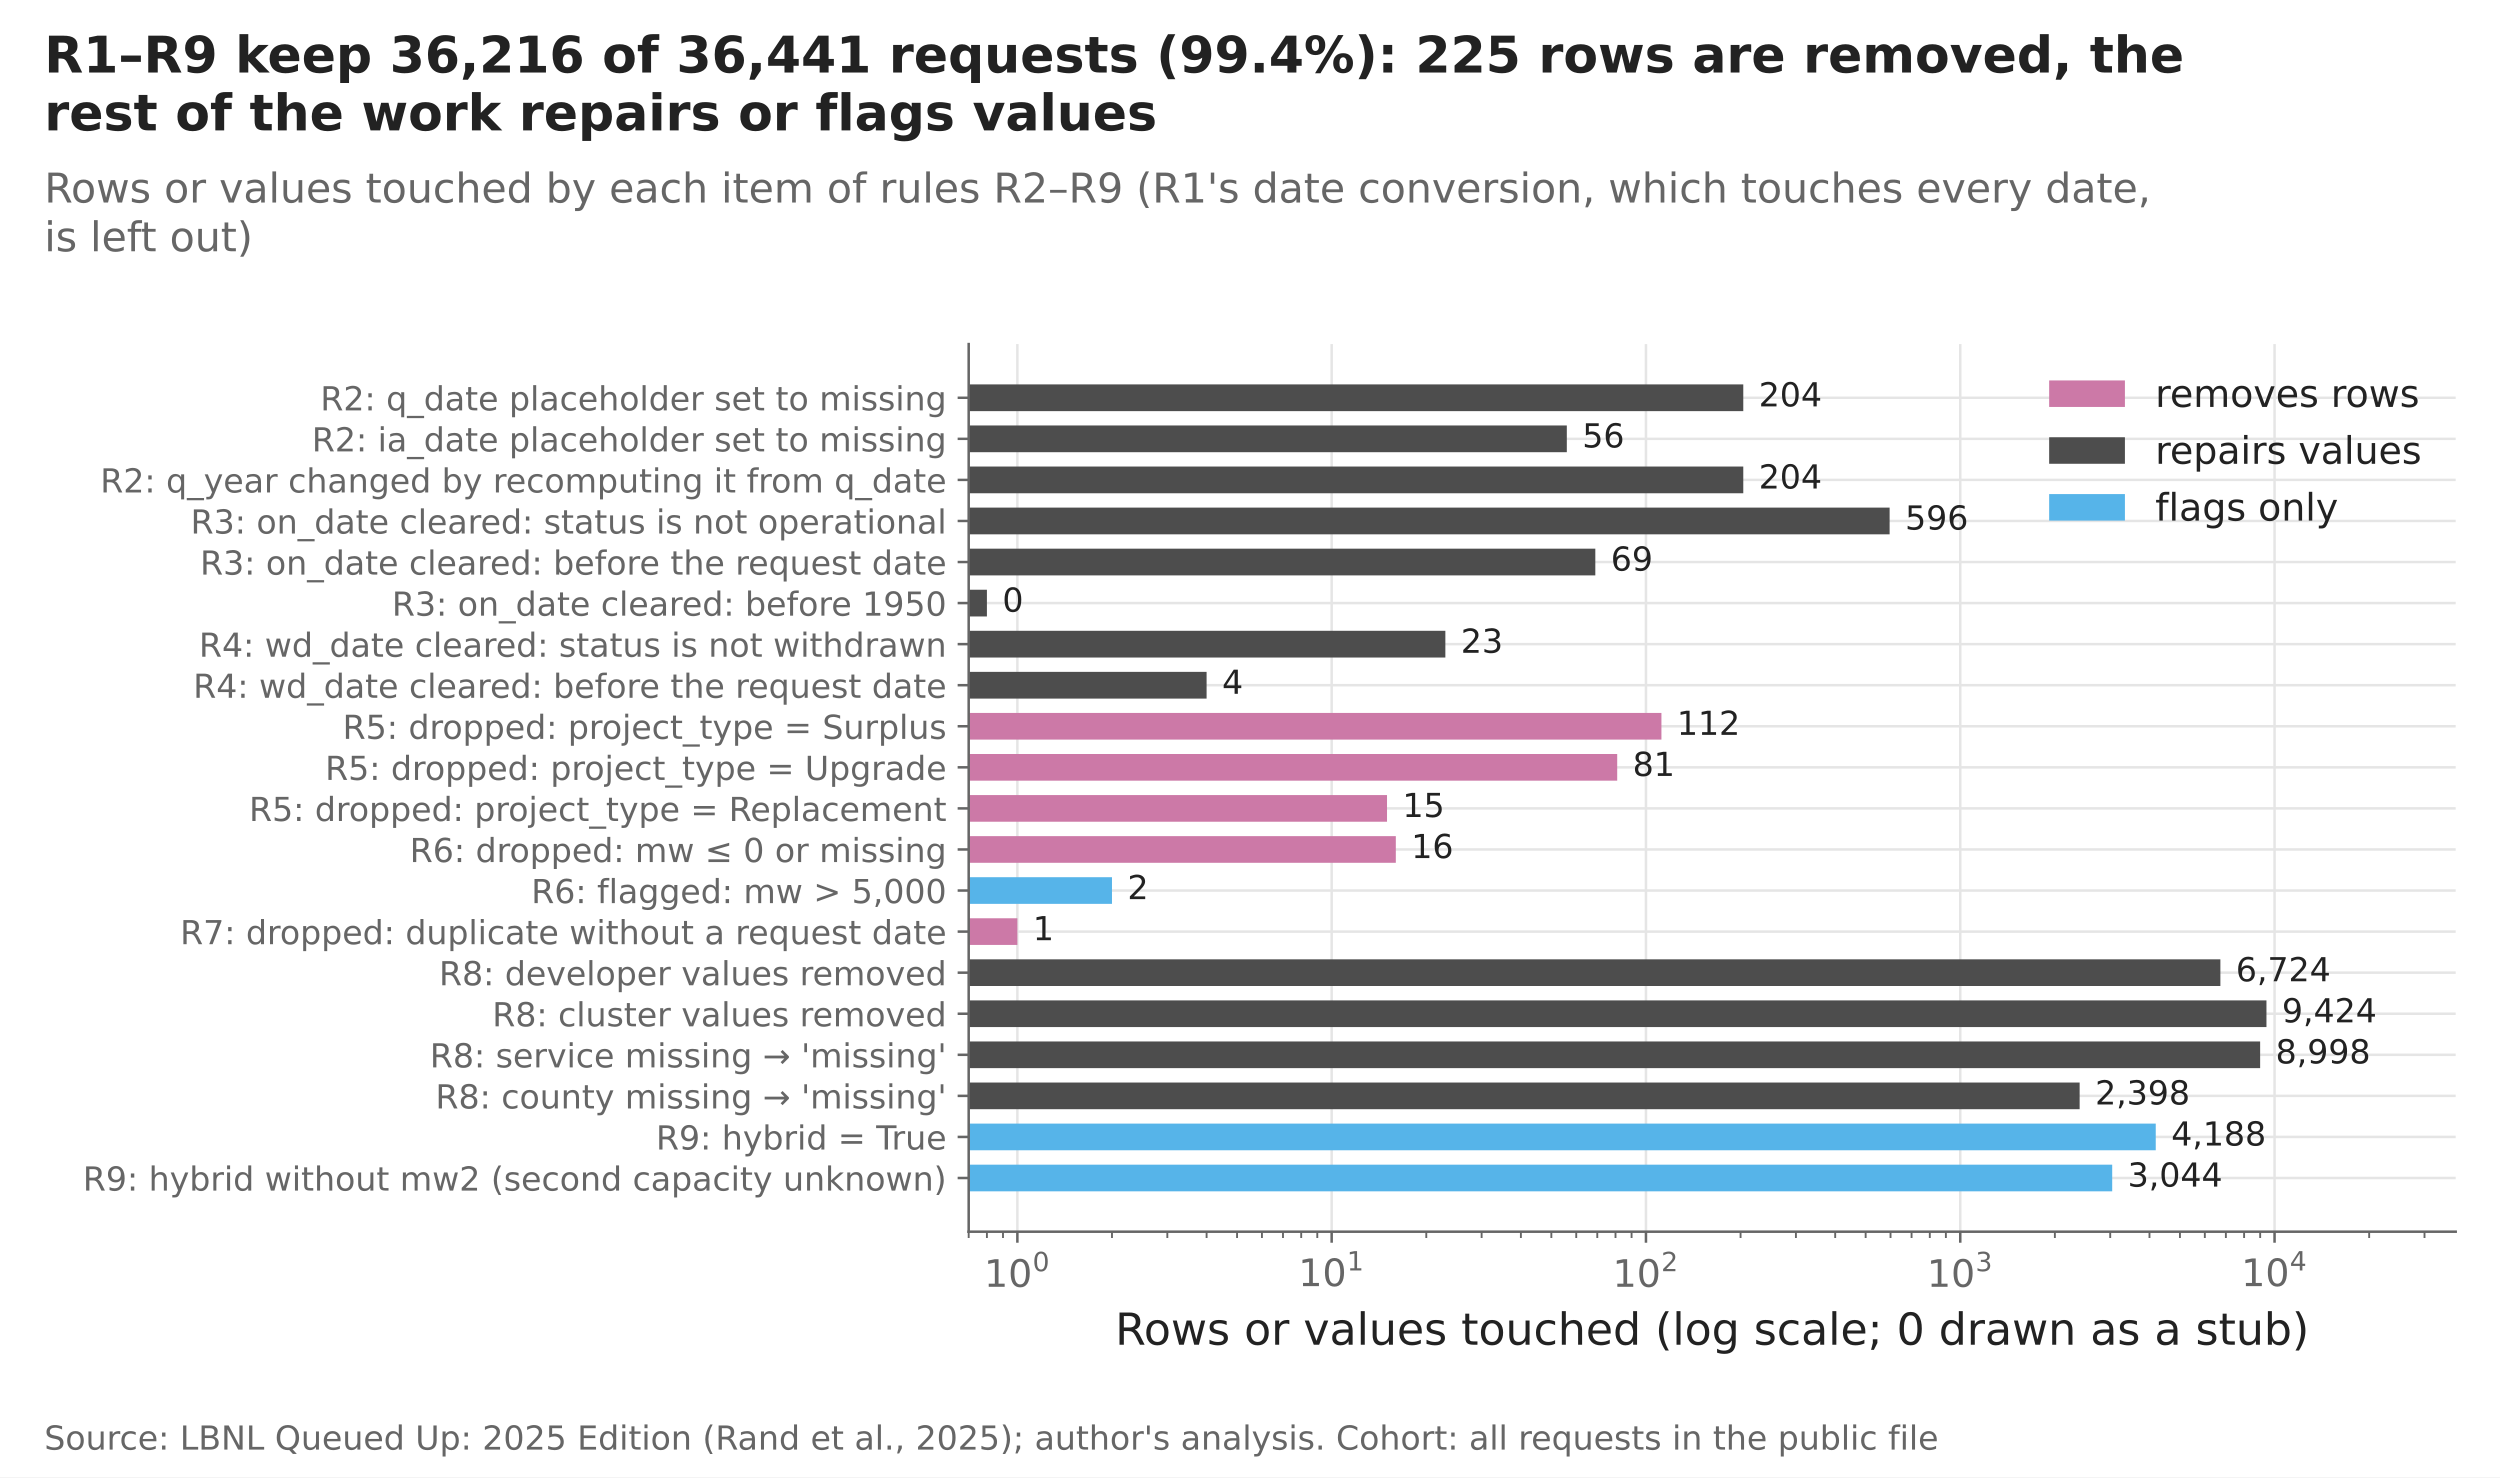
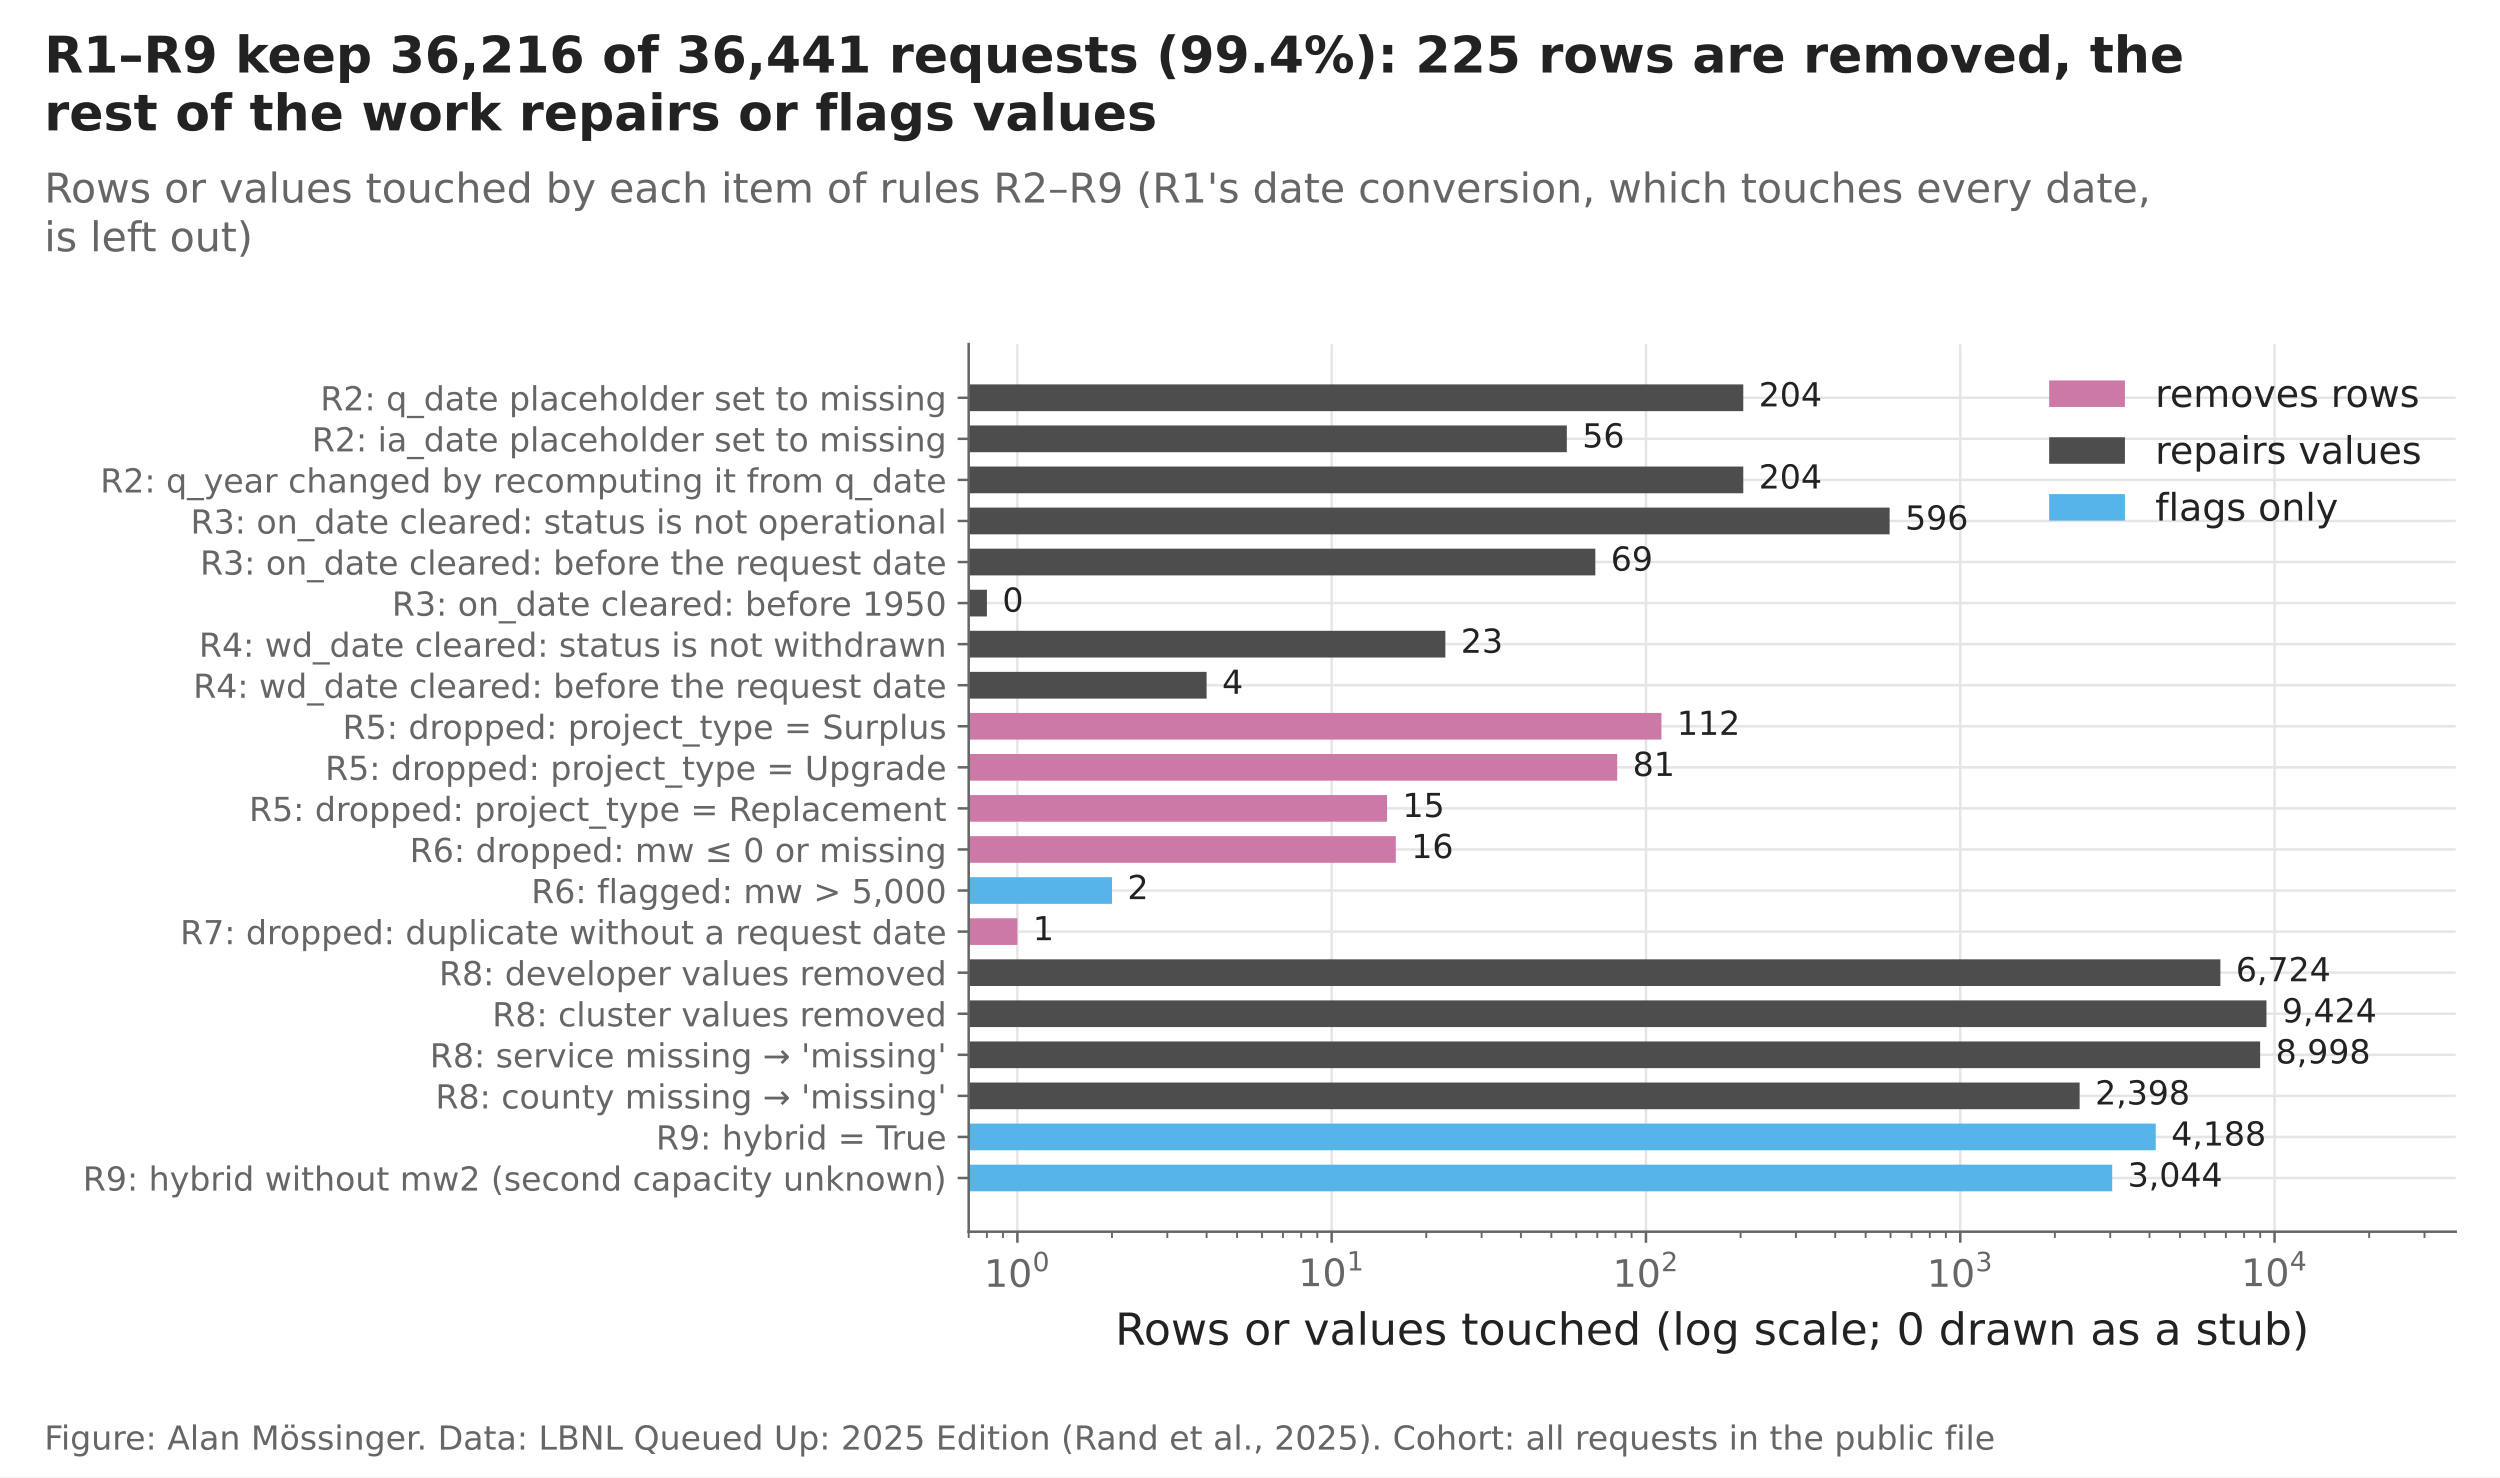
<svg xmlns="http://www.w3.org/2000/svg" xmlns:xlink="http://www.w3.org/1999/xlink" width="792pt" height="468pt" viewBox="0 0 792 468" version="1.1">
  <defs>
    <style type="text/css">*{stroke-linejoin: round; stroke-linecap: butt}</style>
  </defs>
  <g id="figure_1">
    <g id="patch_1">
      <path d="M 0 468  L 792 468  L 792 0  L 0 0  z " style="fill: #ffffff" />
    </g>
    <g id="axes_1">
      <g id="patch_2">
        <path d="M 306.88 390.2  L 777.96 390.2  L 777.96 109.004  L 306.88 109.004  z " style="fill: #ffffff" />
      </g>
      <g id="matplotlib.axis_1">
        <g id="xtick_1">
          <g id="line2d_1">
            <path d="M 322.303 390.2  L 322.303 109.004  " clip-path="url(#p2a236a9c99)" style="fill: none; stroke: #e5e5e5; stroke-width: 0.8; stroke-linecap: square" />
          </g>
          <g id="line2d_2">
            <defs>
              <path id="me00eba5936" d="M 0 0  L 0 3.5  " style="stroke: #666666; stroke-width: 0.8" />
            </defs>
            <g>
              <use xlink:href="#me00eba5936" x="322.303" y="390.2" style="fill: #666666; stroke: #666666; stroke-width: 0.8" />
            </g>
          </g>
          <g id="text_1">
            <g style="fill: #666666" transform="translate(311.7434 408.4802)">
              <text>
                <tspan x="0" y="-0.81" style="font-size: 12px; font-family: 'DejaVu Sans'; fill: #666666">1</tspan>
                <tspan x="7.635" y="-0.81" style="font-size: 12px; font-family: 'DejaVu Sans'; fill: #666666">0</tspan>
                <tspan x="15.384" y="-5.766" style="font-size: 8.4px; font-family: 'DejaVu Sans'; fill: #666666">0</tspan>
              </text>
            </g>
          </g>
        </g>
        <g id="xtick_2">
          <g id="line2d_3">
            <path d="M 421.872 390.2  L 421.872 109.004  " clip-path="url(#p2a236a9c99)" style="fill: none; stroke: #e5e5e5; stroke-width: 0.8; stroke-linecap: square" />
          </g>
          <g id="line2d_4">
            <g>
              <use xlink:href="#me00eba5936" x="421.872" y="390.2" style="fill: #666666; stroke: #666666; stroke-width: 0.8" />
            </g>
          </g>
          <g id="text_2">
            <g style="fill: #666666" transform="translate(411.3123 408.3602)">
              <text>
                <tspan x="0" y="-0.919" style="font-size: 12px; font-family: 'DejaVu Sans'; fill: #666666">1</tspan>
                <tspan x="7.635" y="-0.919" style="font-size: 12px; font-family: 'DejaVu Sans'; fill: #666666">0</tspan>
                <tspan x="15.384" y="-5.875" style="font-size: 8.4px; font-family: 'DejaVu Sans'; fill: #666666">1</tspan>
              </text>
            </g>
          </g>
        </g>
        <g id="xtick_3">
          <g id="line2d_5">
            <path d="M 521.441 390.2  L 521.441 109.004  " clip-path="url(#p2a236a9c99)" style="fill: none; stroke: #e5e5e5; stroke-width: 0.8; stroke-linecap: square" />
          </g>
          <g id="line2d_6">
            <g>
              <use xlink:href="#me00eba5936" x="521.441" y="390.2" style="fill: #666666; stroke: #666666; stroke-width: 0.8" />
            </g>
          </g>
          <g id="text_3">
            <g style="fill: #666666" transform="translate(510.8812 408.4802)">
              <text>
                <tspan x="0" y="-0.81" style="font-size: 12px; font-family: 'DejaVu Sans'; fill: #666666">1</tspan>
                <tspan x="7.635" y="-0.81" style="font-size: 12px; font-family: 'DejaVu Sans'; fill: #666666">0</tspan>
                <tspan x="15.384" y="-5.766" style="font-size: 8.4px; font-family: 'DejaVu Sans'; fill: #666666">2</tspan>
              </text>
            </g>
          </g>
        </g>
        <g id="xtick_4">
          <g id="line2d_7">
            <path d="M 621.01 390.2  L 621.01 109.004  " clip-path="url(#p2a236a9c99)" style="fill: none; stroke: #e5e5e5; stroke-width: 0.8; stroke-linecap: square" />
          </g>
          <g id="line2d_8">
            <g>
              <use xlink:href="#me00eba5936" x="621.01" y="390.2" style="fill: #666666; stroke: #666666; stroke-width: 0.8" />
            </g>
          </g>
          <g id="text_4">
            <g style="fill: #666666" transform="translate(610.45 408.4802)">
              <text>
                <tspan x="0" y="-0.81" style="font-size: 12px; font-family: 'DejaVu Sans'; fill: #666666">1</tspan>
                <tspan x="7.635" y="-0.81" style="font-size: 12px; font-family: 'DejaVu Sans'; fill: #666666">0</tspan>
                <tspan x="15.384" y="-5.766" style="font-size: 8.4px; font-family: 'DejaVu Sans'; fill: #666666">3</tspan>
              </text>
            </g>
          </g>
        </g>
        <g id="xtick_5">
          <g id="line2d_9">
            <path d="M 720.579 390.2  L 720.579 109.004  " clip-path="url(#p2a236a9c99)" style="fill: none; stroke: #e5e5e5; stroke-width: 0.8; stroke-linecap: square" />
          </g>
          <g id="line2d_10">
            <g>
              <use xlink:href="#me00eba5936" x="720.579" y="390.2" style="fill: #666666; stroke: #666666; stroke-width: 0.8" />
            </g>
          </g>
          <g id="text_5">
            <g style="fill: #666666" transform="translate(710.0189 408.3602)">
              <text>
                <tspan x="0" y="-0.919" style="font-size: 12px; font-family: 'DejaVu Sans'; fill: #666666">1</tspan>
                <tspan x="7.635" y="-0.919" style="font-size: 12px; font-family: 'DejaVu Sans'; fill: #666666">0</tspan>
                <tspan x="15.384" y="-5.875" style="font-size: 8.4px; font-family: 'DejaVu Sans'; fill: #666666">4</tspan>
              </text>
            </g>
          </g>
        </g>
        <g id="xtick_6">
          <g id="line2d_11">
            <defs>
              <path id="m468558917e" d="M 0 0  L 0 2  " style="stroke: #666666; stroke-width: 0.6" />
            </defs>
            <g>
              <use xlink:href="#m468558917e" x="306.88" y="390.2" style="fill: #666666; stroke: #666666; stroke-width: 0.6" />
            </g>
          </g>
        </g>
        <g id="xtick_7">
          <g id="line2d_12">
            <g>
              <use xlink:href="#m468558917e" x="312.654" y="390.2" style="fill: #666666; stroke: #666666; stroke-width: 0.6" />
            </g>
          </g>
        </g>
        <g id="xtick_8">
          <g id="line2d_13">
            <g>
              <use xlink:href="#m468558917e" x="317.747" y="390.2" style="fill: #666666; stroke: #666666; stroke-width: 0.6" />
            </g>
          </g>
        </g>
        <g id="xtick_9">
          <g id="line2d_14">
            <g>
              <use xlink:href="#m468558917e" x="352.277" y="390.2" style="fill: #666666; stroke: #666666; stroke-width: 0.6" />
            </g>
          </g>
        </g>
        <g id="xtick_10">
          <g id="line2d_15">
            <g>
              <use xlink:href="#m468558917e" x="369.81" y="390.2" style="fill: #666666; stroke: #666666; stroke-width: 0.6" />
            </g>
          </g>
        </g>
        <g id="xtick_11">
          <g id="line2d_16">
            <g>
              <use xlink:href="#m468558917e" x="382.25" y="390.2" style="fill: #666666; stroke: #666666; stroke-width: 0.6" />
            </g>
          </g>
        </g>
        <g id="xtick_12">
          <g id="line2d_17">
            <g>
              <use xlink:href="#m468558917e" x="391.899" y="390.2" style="fill: #666666; stroke: #666666; stroke-width: 0.6" />
            </g>
          </g>
        </g>
        <g id="xtick_13">
          <g id="line2d_18">
            <g>
              <use xlink:href="#m468558917e" x="399.783" y="390.2" style="fill: #666666; stroke: #666666; stroke-width: 0.6" />
            </g>
          </g>
        </g>
        <g id="xtick_14">
          <g id="line2d_19">
            <g>
              <use xlink:href="#m468558917e" x="406.449" y="390.2" style="fill: #666666; stroke: #666666; stroke-width: 0.6" />
            </g>
          </g>
        </g>
        <g id="xtick_15">
          <g id="line2d_20">
            <g>
              <use xlink:href="#m468558917e" x="412.223" y="390.2" style="fill: #666666; stroke: #666666; stroke-width: 0.6" />
            </g>
          </g>
        </g>
        <g id="xtick_16">
          <g id="line2d_21">
            <g>
              <use xlink:href="#m468558917e" x="417.316" y="390.2" style="fill: #666666; stroke: #666666; stroke-width: 0.6" />
            </g>
          </g>
        </g>
        <g id="xtick_17">
          <g id="line2d_22">
            <g>
              <use xlink:href="#m468558917e" x="451.846" y="390.2" style="fill: #666666; stroke: #666666; stroke-width: 0.6" />
            </g>
          </g>
        </g>
        <g id="xtick_18">
          <g id="line2d_23">
            <g>
              <use xlink:href="#m468558917e" x="469.379" y="390.2" style="fill: #666666; stroke: #666666; stroke-width: 0.6" />
            </g>
          </g>
        </g>
        <g id="xtick_19">
          <g id="line2d_24">
            <g>
              <use xlink:href="#m468558917e" x="481.819" y="390.2" style="fill: #666666; stroke: #666666; stroke-width: 0.6" />
            </g>
          </g>
        </g>
        <g id="xtick_20">
          <g id="line2d_25">
            <g>
              <use xlink:href="#m468558917e" x="491.468" y="390.2" style="fill: #666666; stroke: #666666; stroke-width: 0.6" />
            </g>
          </g>
        </g>
        <g id="xtick_21">
          <g id="line2d_26">
            <g>
              <use xlink:href="#m468558917e" x="499.352" y="390.2" style="fill: #666666; stroke: #666666; stroke-width: 0.6" />
            </g>
          </g>
        </g>
        <g id="xtick_22">
          <g id="line2d_27">
            <g>
              <use xlink:href="#m468558917e" x="506.018" y="390.2" style="fill: #666666; stroke: #666666; stroke-width: 0.6" />
            </g>
          </g>
        </g>
        <g id="xtick_23">
          <g id="line2d_28">
            <g>
              <use xlink:href="#m468558917e" x="511.792" y="390.2" style="fill: #666666; stroke: #666666; stroke-width: 0.6" />
            </g>
          </g>
        </g>
        <g id="xtick_24">
          <g id="line2d_29">
            <g>
              <use xlink:href="#m468558917e" x="516.885" y="390.2" style="fill: #666666; stroke: #666666; stroke-width: 0.6" />
            </g>
          </g>
        </g>
        <g id="xtick_25">
          <g id="line2d_30">
            <g>
              <use xlink:href="#m468558917e" x="551.414" y="390.2" style="fill: #666666; stroke: #666666; stroke-width: 0.6" />
            </g>
          </g>
        </g>
        <g id="xtick_26">
          <g id="line2d_31">
            <g>
              <use xlink:href="#m468558917e" x="568.948" y="390.2" style="fill: #666666; stroke: #666666; stroke-width: 0.6" />
            </g>
          </g>
        </g>
        <g id="xtick_27">
          <g id="line2d_32">
            <g>
              <use xlink:href="#m468558917e" x="581.388" y="390.2" style="fill: #666666; stroke: #666666; stroke-width: 0.6" />
            </g>
          </g>
        </g>
        <g id="xtick_28">
          <g id="line2d_33">
            <g>
              <use xlink:href="#m468558917e" x="591.037" y="390.2" style="fill: #666666; stroke: #666666; stroke-width: 0.6" />
            </g>
          </g>
        </g>
        <g id="xtick_29">
          <g id="line2d_34">
            <g>
              <use xlink:href="#m468558917e" x="598.921" y="390.2" style="fill: #666666; stroke: #666666; stroke-width: 0.6" />
            </g>
          </g>
        </g>
        <g id="xtick_30">
          <g id="line2d_35">
            <g>
              <use xlink:href="#m468558917e" x="605.587" y="390.2" style="fill: #666666; stroke: #666666; stroke-width: 0.6" />
            </g>
          </g>
        </g>
        <g id="xtick_31">
          <g id="line2d_36">
            <g>
              <use xlink:href="#m468558917e" x="611.361" y="390.2" style="fill: #666666; stroke: #666666; stroke-width: 0.6" />
            </g>
          </g>
        </g>
        <g id="xtick_32">
          <g id="line2d_37">
            <g>
              <use xlink:href="#m468558917e" x="616.454" y="390.2" style="fill: #666666; stroke: #666666; stroke-width: 0.6" />
            </g>
          </g>
        </g>
        <g id="xtick_33">
          <g id="line2d_38">
            <g>
              <use xlink:href="#m468558917e" x="650.983" y="390.2" style="fill: #666666; stroke: #666666; stroke-width: 0.6" />
            </g>
          </g>
        </g>
        <g id="xtick_34">
          <g id="line2d_39">
            <g>
              <use xlink:href="#m468558917e" x="668.516" y="390.2" style="fill: #666666; stroke: #666666; stroke-width: 0.6" />
            </g>
          </g>
        </g>
        <g id="xtick_35">
          <g id="line2d_40">
            <g>
              <use xlink:href="#m468558917e" x="680.956" y="390.2" style="fill: #666666; stroke: #666666; stroke-width: 0.6" />
            </g>
          </g>
        </g>
        <g id="xtick_36">
          <g id="line2d_41">
            <g>
              <use xlink:href="#m468558917e" x="690.606" y="390.2" style="fill: #666666; stroke: #666666; stroke-width: 0.6" />
            </g>
          </g>
        </g>
        <g id="xtick_37">
          <g id="line2d_42">
            <g>
              <use xlink:href="#m468558917e" x="698.49" y="390.2" style="fill: #666666; stroke: #666666; stroke-width: 0.6" />
            </g>
          </g>
        </g>
        <g id="xtick_38">
          <g id="line2d_43">
            <g>
              <use xlink:href="#m468558917e" x="705.156" y="390.2" style="fill: #666666; stroke: #666666; stroke-width: 0.6" />
            </g>
          </g>
        </g>
        <g id="xtick_39">
          <g id="line2d_44">
            <g>
              <use xlink:href="#m468558917e" x="710.93" y="390.2" style="fill: #666666; stroke: #666666; stroke-width: 0.6" />
            </g>
          </g>
        </g>
        <g id="xtick_40">
          <g id="line2d_45">
            <g>
              <use xlink:href="#m468558917e" x="716.023" y="390.2" style="fill: #666666; stroke: #666666; stroke-width: 0.6" />
            </g>
          </g>
        </g>
        <g id="xtick_41">
          <g id="line2d_46">
            <g>
              <use xlink:href="#m468558917e" x="750.552" y="390.2" style="fill: #666666; stroke: #666666; stroke-width: 0.6" />
            </g>
          </g>
        </g>
        <g id="xtick_42">
          <g id="line2d_47">
            <g>
              <use xlink:href="#m468558917e" x="768.085" y="390.2" style="fill: #666666; stroke: #666666; stroke-width: 0.6" />
            </g>
          </g>
        </g>
        <g id="text_6">
          <text style="font-size: 14px; font-family: 'DejaVu Sans', 'Bitstream Vera Sans', 'Computer Modern Sans Serif', 'Lucida Grande', 'Verdana', 'Geneva', 'Lucid', 'Arial', 'Helvetica', 'Avant Garde', sans-serif; text-anchor: middle; fill: #222222" x="542.42" y="426.001" transform="rotate(-0 542.42 426.0008)">Rows or values touched (log scale; 0 drawn as a stub)</text>
        </g>
      </g>
      <g id="matplotlib.axis_2">
        <g id="ytick_1">
          <g id="line2d_48">
            <path d="M 306.88 126.014  L 777.96 126.014  " clip-path="url(#p2a236a9c99)" style="fill: none; stroke: #e5e5e5; stroke-width: 0.8; stroke-linecap: square" />
          </g>
          <g id="line2d_49">
            <defs>
              <path id="mce5acbc380" d="M 0 0  L -3.5 0  " style="stroke: #666666; stroke-width: 0.8" />
            </defs>
            <g>
              <use xlink:href="#mce5acbc380" x="306.88" y="126.014" style="fill: #666666; stroke: #666666; stroke-width: 0.8" />
            </g>
          </g>
          <g id="text_7">
            <text style="font-size: 10.5px; font-family: 'DejaVu Sans', 'Bitstream Vera Sans', 'Computer Modern Sans Serif', 'Lucida Grande', 'Verdana', 'Geneva', 'Lucid', 'Arial', 'Helvetica', 'Avant Garde', sans-serif; text-anchor: end; fill: #666666" x="299.88" y="130.003" transform="rotate(-0 299.88 130.0028)">R2: q_date placeholder set to missing</text>
          </g>
        </g>
        <g id="ytick_2">
          <g id="line2d_50">
            <path d="M 306.88 139.023  L 777.96 139.023  " clip-path="url(#p2a236a9c99)" style="fill: none; stroke: #e5e5e5; stroke-width: 0.8; stroke-linecap: square" />
          </g>
          <g id="line2d_51">
            <g>
              <use xlink:href="#mce5acbc380" x="306.88" y="139.023" style="fill: #666666; stroke: #666666; stroke-width: 0.8" />
            </g>
          </g>
          <g id="text_8">
            <text style="font-size: 10.5px; font-family: 'DejaVu Sans', 'Bitstream Vera Sans', 'Computer Modern Sans Serif', 'Lucida Grande', 'Verdana', 'Geneva', 'Lucid', 'Arial', 'Helvetica', 'Avant Garde', sans-serif; text-anchor: end; fill: #666666" x="299.88" y="143.012" transform="rotate(-0 299.88 143.0122)">R2: ia_date placeholder set to missing</text>
          </g>
        </g>
        <g id="ytick_3">
          <g id="line2d_52">
            <path d="M 306.88 152.032  L 777.96 152.032  " clip-path="url(#p2a236a9c99)" style="fill: none; stroke: #e5e5e5; stroke-width: 0.8; stroke-linecap: square" />
          </g>
          <g id="line2d_53">
            <g>
              <use xlink:href="#mce5acbc380" x="306.88" y="152.032" style="fill: #666666; stroke: #666666; stroke-width: 0.8" />
            </g>
          </g>
          <g id="text_9">
            <text style="font-size: 10.5px; font-family: 'DejaVu Sans', 'Bitstream Vera Sans', 'Computer Modern Sans Serif', 'Lucida Grande', 'Verdana', 'Geneva', 'Lucid', 'Arial', 'Helvetica', 'Avant Garde', sans-serif; text-anchor: end; fill: #666666" x="299.88" y="156.021" transform="rotate(-0 299.88 156.0215)">R2: q_year changed by recomputing it from q_date</text>
          </g>
        </g>
        <g id="ytick_4">
          <g id="line2d_54">
            <path d="M 306.88 165.042  L 777.96 165.042  " clip-path="url(#p2a236a9c99)" style="fill: none; stroke: #e5e5e5; stroke-width: 0.8; stroke-linecap: square" />
          </g>
          <g id="line2d_55">
            <g>
              <use xlink:href="#mce5acbc380" x="306.88" y="165.042" style="fill: #666666; stroke: #666666; stroke-width: 0.8" />
            </g>
          </g>
          <g id="text_10">
            <text style="font-size: 10.5px; font-family: 'DejaVu Sans', 'Bitstream Vera Sans', 'Computer Modern Sans Serif', 'Lucida Grande', 'Verdana', 'Geneva', 'Lucid', 'Arial', 'Helvetica', 'Avant Garde', sans-serif; text-anchor: end; fill: #666666" x="299.88" y="169.031" transform="rotate(-0 299.88 169.0308)">R3: on_date cleared: status is not operational</text>
          </g>
        </g>
        <g id="ytick_5">
          <g id="line2d_56">
            <path d="M 306.88 178.051  L 777.96 178.051  " clip-path="url(#p2a236a9c99)" style="fill: none; stroke: #e5e5e5; stroke-width: 0.8; stroke-linecap: square" />
          </g>
          <g id="line2d_57">
            <g>
              <use xlink:href="#mce5acbc380" x="306.88" y="178.051" style="fill: #666666; stroke: #666666; stroke-width: 0.8" />
            </g>
          </g>
          <g id="text_11">
            <text style="font-size: 10.5px; font-family: 'DejaVu Sans', 'Bitstream Vera Sans', 'Computer Modern Sans Serif', 'Lucida Grande', 'Verdana', 'Geneva', 'Lucid', 'Arial', 'Helvetica', 'Avant Garde', sans-serif; text-anchor: end; fill: #666666" x="299.88" y="182.04" transform="rotate(-0 299.88 182.0401)">R3: on_date cleared: before the request date</text>
          </g>
        </g>
        <g id="ytick_6">
          <g id="line2d_58">
            <path d="M 306.88 191.06  L 777.96 191.06  " clip-path="url(#p2a236a9c99)" style="fill: none; stroke: #e5e5e5; stroke-width: 0.8; stroke-linecap: square" />
          </g>
          <g id="line2d_59">
            <g>
              <use xlink:href="#mce5acbc380" x="306.88" y="191.06" style="fill: #666666; stroke: #666666; stroke-width: 0.8" />
            </g>
          </g>
          <g id="text_12">
            <text style="font-size: 10.5px; font-family: 'DejaVu Sans', 'Bitstream Vera Sans', 'Computer Modern Sans Serif', 'Lucida Grande', 'Verdana', 'Geneva', 'Lucid', 'Arial', 'Helvetica', 'Avant Garde', sans-serif; text-anchor: end; fill: #666666" x="299.88" y="195.049" transform="rotate(-0 299.88 195.0494)">R3: on_date cleared: before 1950</text>
          </g>
        </g>
        <g id="ytick_7">
          <g id="line2d_60">
            <path d="M 306.88 204.07  L 777.96 204.07  " clip-path="url(#p2a236a9c99)" style="fill: none; stroke: #e5e5e5; stroke-width: 0.8; stroke-linecap: square" />
          </g>
          <g id="line2d_61">
            <g>
              <use xlink:href="#mce5acbc380" x="306.88" y="204.07" style="fill: #666666; stroke: #666666; stroke-width: 0.8" />
            </g>
          </g>
          <g id="text_13">
            <text style="font-size: 10.5px; font-family: 'DejaVu Sans', 'Bitstream Vera Sans', 'Computer Modern Sans Serif', 'Lucida Grande', 'Verdana', 'Geneva', 'Lucid', 'Arial', 'Helvetica', 'Avant Garde', sans-serif; text-anchor: end; fill: #666666" x="299.88" y="208.059" transform="rotate(-0 299.88 208.0587)">R4: wd_date cleared: status is not withdrawn</text>
          </g>
        </g>
        <g id="ytick_8">
          <g id="line2d_62">
            <path d="M 306.88 217.079  L 777.96 217.079  " clip-path="url(#p2a236a9c99)" style="fill: none; stroke: #e5e5e5; stroke-width: 0.8; stroke-linecap: square" />
          </g>
          <g id="line2d_63">
            <g>
              <use xlink:href="#mce5acbc380" x="306.88" y="217.079" style="fill: #666666; stroke: #666666; stroke-width: 0.8" />
            </g>
          </g>
          <g id="text_14">
            <text style="font-size: 10.5px; font-family: 'DejaVu Sans', 'Bitstream Vera Sans', 'Computer Modern Sans Serif', 'Lucida Grande', 'Verdana', 'Geneva', 'Lucid', 'Arial', 'Helvetica', 'Avant Garde', sans-serif; text-anchor: end; fill: #666666" x="299.88" y="221.068" transform="rotate(-0 299.88 221.068)">R4: wd_date cleared: before the request date</text>
          </g>
        </g>
        <g id="ytick_9">
          <g id="line2d_64">
            <path d="M 306.88 230.088  L 777.96 230.088  " clip-path="url(#p2a236a9c99)" style="fill: none; stroke: #e5e5e5; stroke-width: 0.8; stroke-linecap: square" />
          </g>
          <g id="line2d_65">
            <g>
              <use xlink:href="#mce5acbc380" x="306.88" y="230.088" style="fill: #666666; stroke: #666666; stroke-width: 0.8" />
            </g>
          </g>
          <g id="text_15">
            <text style="font-size: 10.5px; font-family: 'DejaVu Sans', 'Bitstream Vera Sans', 'Computer Modern Sans Serif', 'Lucida Grande', 'Verdana', 'Geneva', 'Lucid', 'Arial', 'Helvetica', 'Avant Garde', sans-serif; text-anchor: end; fill: #666666" x="299.88" y="234.077" transform="rotate(-0 299.88 234.0773)">R5: dropped: project_type = Surplus</text>
          </g>
        </g>
        <g id="ytick_10">
          <g id="line2d_66">
            <path d="M 306.88 243.097  L 777.96 243.097  " clip-path="url(#p2a236a9c99)" style="fill: none; stroke: #e5e5e5; stroke-width: 0.8; stroke-linecap: square" />
          </g>
          <g id="line2d_67">
            <g>
              <use xlink:href="#mce5acbc380" x="306.88" y="243.097" style="fill: #666666; stroke: #666666; stroke-width: 0.8" />
            </g>
          </g>
          <g id="text_16">
            <text style="font-size: 10.5px; font-family: 'DejaVu Sans', 'Bitstream Vera Sans', 'Computer Modern Sans Serif', 'Lucida Grande', 'Verdana', 'Geneva', 'Lucid', 'Arial', 'Helvetica', 'Avant Garde', sans-serif; text-anchor: end; fill: #666666" x="299.88" y="247.087" transform="rotate(-0 299.88 247.0866)">R5: dropped: project_type = Upgrade</text>
          </g>
        </g>
        <g id="ytick_11">
          <g id="line2d_68">
            <path d="M 306.88 256.107  L 777.96 256.107  " clip-path="url(#p2a236a9c99)" style="fill: none; stroke: #e5e5e5; stroke-width: 0.8; stroke-linecap: square" />
          </g>
          <g id="line2d_69">
            <g>
              <use xlink:href="#mce5acbc380" x="306.88" y="256.107" style="fill: #666666; stroke: #666666; stroke-width: 0.8" />
            </g>
          </g>
          <g id="text_17">
            <text style="font-size: 10.5px; font-family: 'DejaVu Sans', 'Bitstream Vera Sans', 'Computer Modern Sans Serif', 'Lucida Grande', 'Verdana', 'Geneva', 'Lucid', 'Arial', 'Helvetica', 'Avant Garde', sans-serif; text-anchor: end; fill: #666666" x="299.88" y="260.096" transform="rotate(-0 299.88 260.0959)">R5: dropped: project_type = Replacement</text>
          </g>
        </g>
        <g id="ytick_12">
          <g id="line2d_70">
            <path d="M 306.88 269.116  L 777.96 269.116  " clip-path="url(#p2a236a9c99)" style="fill: none; stroke: #e5e5e5; stroke-width: 0.8; stroke-linecap: square" />
          </g>
          <g id="line2d_71">
            <g>
              <use xlink:href="#mce5acbc380" x="306.88" y="269.116" style="fill: #666666; stroke: #666666; stroke-width: 0.8" />
            </g>
          </g>
          <g id="text_18">
            <text style="font-size: 10.5px; font-family: 'DejaVu Sans', 'Bitstream Vera Sans', 'Computer Modern Sans Serif', 'Lucida Grande', 'Verdana', 'Geneva', 'Lucid', 'Arial', 'Helvetica', 'Avant Garde', sans-serif; text-anchor: end; fill: #666666" x="299.88" y="273.105" transform="rotate(-0 299.88 273.1052)">R6: dropped: mw ≤ 0 or missing</text>
          </g>
        </g>
        <g id="ytick_13">
          <g id="line2d_72">
            <path d="M 306.88 282.125  L 777.96 282.125  " clip-path="url(#p2a236a9c99)" style="fill: none; stroke: #e5e5e5; stroke-width: 0.8; stroke-linecap: square" />
          </g>
          <g id="line2d_73">
            <g>
              <use xlink:href="#mce5acbc380" x="306.88" y="282.125" style="fill: #666666; stroke: #666666; stroke-width: 0.8" />
            </g>
          </g>
          <g id="text_19">
            <text style="font-size: 10.5px; font-family: 'DejaVu Sans', 'Bitstream Vera Sans', 'Computer Modern Sans Serif', 'Lucida Grande', 'Verdana', 'Geneva', 'Lucid', 'Arial', 'Helvetica', 'Avant Garde', sans-serif; text-anchor: end; fill: #666666" x="299.88" y="286.115" transform="rotate(-0 299.88 286.1145)">R6: flagged: mw &gt; 5,000</text>
          </g>
        </g>
        <g id="ytick_14">
          <g id="line2d_74">
            <path d="M 306.88 295.135  L 777.96 295.135  " clip-path="url(#p2a236a9c99)" style="fill: none; stroke: #e5e5e5; stroke-width: 0.8; stroke-linecap: square" />
          </g>
          <g id="line2d_75">
            <g>
              <use xlink:href="#mce5acbc380" x="306.88" y="295.135" style="fill: #666666; stroke: #666666; stroke-width: 0.8" />
            </g>
          </g>
          <g id="text_20">
            <text style="font-size: 10.5px; font-family: 'DejaVu Sans', 'Bitstream Vera Sans', 'Computer Modern Sans Serif', 'Lucida Grande', 'Verdana', 'Geneva', 'Lucid', 'Arial', 'Helvetica', 'Avant Garde', sans-serif; text-anchor: end; fill: #666666" x="299.88" y="299.124" transform="rotate(-0 299.88 299.1239)">R7: dropped: duplicate without a request date</text>
          </g>
        </g>
        <g id="ytick_15">
          <g id="line2d_76">
            <path d="M 306.88 308.144  L 777.96 308.144  " clip-path="url(#p2a236a9c99)" style="fill: none; stroke: #e5e5e5; stroke-width: 0.8; stroke-linecap: square" />
          </g>
          <g id="line2d_77">
            <g>
              <use xlink:href="#mce5acbc380" x="306.88" y="308.144" style="fill: #666666; stroke: #666666; stroke-width: 0.8" />
            </g>
          </g>
          <g id="text_21">
            <text style="font-size: 10.5px; font-family: 'DejaVu Sans', 'Bitstream Vera Sans', 'Computer Modern Sans Serif', 'Lucida Grande', 'Verdana', 'Geneva', 'Lucid', 'Arial', 'Helvetica', 'Avant Garde', sans-serif; text-anchor: end; fill: #666666" x="299.88" y="312.133" transform="rotate(-0 299.88 312.1332)">R8: developer values removed</text>
          </g>
        </g>
        <g id="ytick_16">
          <g id="line2d_78">
            <path d="M 306.88 321.153  L 777.96 321.153  " clip-path="url(#p2a236a9c99)" style="fill: none; stroke: #e5e5e5; stroke-width: 0.8; stroke-linecap: square" />
          </g>
          <g id="line2d_79">
            <g>
              <use xlink:href="#mce5acbc380" x="306.88" y="321.153" style="fill: #666666; stroke: #666666; stroke-width: 0.8" />
            </g>
          </g>
          <g id="text_22">
            <text style="font-size: 10.5px; font-family: 'DejaVu Sans', 'Bitstream Vera Sans', 'Computer Modern Sans Serif', 'Lucida Grande', 'Verdana', 'Geneva', 'Lucid', 'Arial', 'Helvetica', 'Avant Garde', sans-serif; text-anchor: end; fill: #666666" x="299.88" y="325.142" transform="rotate(-0 299.88 325.1425)">R8: cluster values removed</text>
          </g>
        </g>
        <g id="ytick_17">
          <g id="line2d_80">
            <path d="M 306.88 334.163  L 777.96 334.163  " clip-path="url(#p2a236a9c99)" style="fill: none; stroke: #e5e5e5; stroke-width: 0.8; stroke-linecap: square" />
          </g>
          <g id="line2d_81">
            <g>
              <use xlink:href="#mce5acbc380" x="306.88" y="334.163" style="fill: #666666; stroke: #666666; stroke-width: 0.8" />
            </g>
          </g>
          <g id="text_23">
            <text style="font-size: 10.5px; font-family: 'DejaVu Sans', 'Bitstream Vera Sans', 'Computer Modern Sans Serif', 'Lucida Grande', 'Verdana', 'Geneva', 'Lucid', 'Arial', 'Helvetica', 'Avant Garde', sans-serif; text-anchor: end; fill: #666666" x="299.88" y="338.152" transform="rotate(-0 299.88 338.1518)">R8: service missing → 'missing'</text>
          </g>
        </g>
        <g id="ytick_18">
          <g id="line2d_82">
            <path d="M 306.88 347.172  L 777.96 347.172  " clip-path="url(#p2a236a9c99)" style="fill: none; stroke: #e5e5e5; stroke-width: 0.8; stroke-linecap: square" />
          </g>
          <g id="line2d_83">
            <g>
              <use xlink:href="#mce5acbc380" x="306.88" y="347.172" style="fill: #666666; stroke: #666666; stroke-width: 0.8" />
            </g>
          </g>
          <g id="text_24">
            <text style="font-size: 10.5px; font-family: 'DejaVu Sans', 'Bitstream Vera Sans', 'Computer Modern Sans Serif', 'Lucida Grande', 'Verdana', 'Geneva', 'Lucid', 'Arial', 'Helvetica', 'Avant Garde', sans-serif; text-anchor: end; fill: #666666" x="299.88" y="351.161" transform="rotate(-0 299.88 351.1611)">R8: county missing → 'missing'</text>
          </g>
        </g>
        <g id="ytick_19">
          <g id="line2d_84">
            <path d="M 306.88 360.181  L 777.96 360.181  " clip-path="url(#p2a236a9c99)" style="fill: none; stroke: #e5e5e5; stroke-width: 0.8; stroke-linecap: square" />
          </g>
          <g id="line2d_85">
            <g>
              <use xlink:href="#mce5acbc380" x="306.88" y="360.181" style="fill: #666666; stroke: #666666; stroke-width: 0.8" />
            </g>
          </g>
          <g id="text_25">
            <text style="font-size: 10.5px; font-family: 'DejaVu Sans', 'Bitstream Vera Sans', 'Computer Modern Sans Serif', 'Lucida Grande', 'Verdana', 'Geneva', 'Lucid', 'Arial', 'Helvetica', 'Avant Garde', sans-serif; text-anchor: end; fill: #666666" x="299.88" y="364.17" transform="rotate(-0 299.88 364.1704)">R9: hybrid = True</text>
          </g>
        </g>
        <g id="ytick_20">
          <g id="line2d_86">
            <path d="M 306.88 373.191  L 777.96 373.191  " clip-path="url(#p2a236a9c99)" style="fill: none; stroke: #e5e5e5; stroke-width: 0.8; stroke-linecap: square" />
          </g>
          <g id="line2d_87">
            <g>
              <use xlink:href="#mce5acbc380" x="306.88" y="373.191" style="fill: #666666; stroke: #666666; stroke-width: 0.8" />
            </g>
          </g>
          <g id="text_26">
            <text style="font-size: 10.5px; font-family: 'DejaVu Sans', 'Bitstream Vera Sans', 'Computer Modern Sans Serif', 'Lucida Grande', 'Verdana', 'Geneva', 'Lucid', 'Arial', 'Helvetica', 'Avant Garde', sans-serif; text-anchor: end; fill: #666666" x="299.88" y="377.18" transform="rotate(-0 299.88 377.1797)">R9: hybrid without mw2 (second capacity unknown)</text>
          </g>
        </g>
      </g>
      <g id="patch_3">
        <path d="M -99246.575 130.242  L 552.271 130.242  L 552.271 121.786  L -99246.575 121.786  z " clip-path="url(#p2a236a9c99)" style="fill: #4d4d4d" />
      </g>
      <g id="patch_4">
        <path d="M -99246.575 143.251  L 496.369 143.251  L 496.369 134.795  L -99246.575 134.795  z " clip-path="url(#p2a236a9c99)" style="fill: #4d4d4d" />
      </g>
      <g id="patch_5">
        <path d="M -99246.575 156.26  L 552.271 156.26  L 552.271 147.804  L -99246.575 147.804  z " clip-path="url(#p2a236a9c99)" style="fill: #4d4d4d" />
      </g>
      <g id="patch_6">
        <path d="M -99246.575 169.27  L 598.632 169.27  L 598.632 160.814  L -99246.575 160.814  z " clip-path="url(#p2a236a9c99)" style="fill: #4d4d4d" />
      </g>
      <g id="patch_7">
        <path d="M -99246.575 182.279  L 505.396 182.279  L 505.396 173.823  L -99246.575 173.823  z " clip-path="url(#p2a236a9c99)" style="fill: #4d4d4d" />
      </g>
      <g id="patch_8">
        <path d="M -99246.575 195.288  L 312.654 195.288  L 312.654 186.832  L -99246.575 186.832  z " clip-path="url(#p2a236a9c99)" style="fill: #4d4d4d" />
      </g>
      <g id="patch_9">
        <path d="M -99246.575 208.298  L 457.889 208.298  L 457.889 199.841  L -99246.575 199.841  z " clip-path="url(#p2a236a9c99)" style="fill: #4d4d4d" />
      </g>
      <g id="patch_10">
        <path d="M -99246.575 221.307  L 382.25 221.307  L 382.25 212.851  L -99246.575 212.851  z " clip-path="url(#p2a236a9c99)" style="fill: #4d4d4d" />
      </g>
      <g id="patch_11">
        <path d="M -99246.575 234.316  L 526.342 234.316  L 526.342 225.86  L -99246.575 225.86  z " clip-path="url(#p2a236a9c99)" style="fill: #cc79a7" />
      </g>
      <g id="patch_12">
        <path d="M -99246.575 247.325  L 512.329 247.325  L 512.329 238.869  L -99246.575 238.869  z " clip-path="url(#p2a236a9c99)" style="fill: #cc79a7" />
      </g>
      <g id="patch_13">
        <path d="M -99246.575 260.335  L 439.406 260.335  L 439.406 251.879  L -99246.575 251.879  z " clip-path="url(#p2a236a9c99)" style="fill: #cc79a7" />
      </g>
      <g id="patch_14">
        <path d="M -99246.575 273.344  L 442.196 273.344  L 442.196 264.888  L -99246.575 264.888  z " clip-path="url(#p2a236a9c99)" style="fill: #cc79a7" />
      </g>
      <g id="patch_15">
        <path d="M -99246.575 286.353  L 352.277 286.353  L 352.277 277.897  L -99246.575 277.897  z " clip-path="url(#p2a236a9c99)" style="fill: #56b4e9" />
      </g>
      <g id="patch_16">
        <path d="M -99246.575 299.363  L 322.303 299.363  L 322.303 290.907  L -99246.575 290.907  z " clip-path="url(#p2a236a9c99)" style="fill: #cc79a7" />
      </g>
      <g id="patch_17">
        <path d="M -99246.575 312.372  L 703.416 312.372  L 703.416 303.916  L -99246.575 303.916  z " clip-path="url(#p2a236a9c99)" style="fill: #4d4d4d" />
      </g>
      <g id="patch_18">
        <path d="M -99246.575 325.381  L 718.014 325.381  L 718.014 316.925  L -99246.575 316.925  z " clip-path="url(#p2a236a9c99)" style="fill: #4d4d4d" />
      </g>
      <g id="patch_19">
        <path d="M -99246.575 338.391  L 716.013 338.391  L 716.013 329.935  L -99246.575 329.935  z " clip-path="url(#p2a236a9c99)" style="fill: #4d4d4d" />
      </g>
      <g id="patch_20">
        <path d="M -99246.575 351.4  L 658.831 351.4  L 658.831 342.944  L -99246.575 342.944  z " clip-path="url(#p2a236a9c99)" style="fill: #4d4d4d" />
      </g>
      <g id="patch_21">
        <path d="M -99246.575 364.409  L 682.943 364.409  L 682.943 355.953  L -99246.575 355.953  z " clip-path="url(#p2a236a9c99)" style="fill: #56b4e9" />
      </g>
      <g id="patch_22">
        <path d="M -99246.575 377.419  L 669.146 377.419  L 669.146 368.962  L -99246.575 368.962  z " clip-path="url(#p2a236a9c99)" style="fill: #56b4e9" />
      </g>
      <g id="patch_23">
        <path d="M 306.88 390.2  L 306.88 109.004  " style="fill: none; stroke: #666666; stroke-width: 0.8; stroke-linejoin: miter; stroke-linecap: square" />
      </g>
      <g id="patch_24">
        <path d="M 306.88 390.2  L 777.96 390.2  " style="fill: none; stroke: #666666; stroke-width: 0.8; stroke-linejoin: miter; stroke-linecap: square" />
      </g>
      <g id="text_27">
        <text style="font-size: 10.5px; font-family: 'DejaVu Sans', 'Bitstream Vera Sans', 'Computer Modern Sans Serif', 'Lucida Grande', 'Verdana', 'Geneva', 'Lucid', 'Arial', 'Helvetica', 'Avant Garde', sans-serif; text-anchor: start; fill: #222222" x="557.171" y="128.741" transform="rotate(-0 557.1713 128.7412)">204</text>
      </g>
      <g id="text_28">
        <text style="font-size: 10.5px; font-family: 'DejaVu Sans', 'Bitstream Vera Sans', 'Computer Modern Sans Serif', 'Lucida Grande', 'Verdana', 'Geneva', 'Lucid', 'Arial', 'Helvetica', 'Avant Garde', sans-serif; text-anchor: start; fill: #222222" x="501.269" y="141.751" transform="rotate(-0 501.2691 141.7505)">56</text>
      </g>
      <g id="text_29">
        <text style="font-size: 10.5px; font-family: 'DejaVu Sans', 'Bitstream Vera Sans', 'Computer Modern Sans Serif', 'Lucida Grande', 'Verdana', 'Geneva', 'Lucid', 'Arial', 'Helvetica', 'Avant Garde', sans-serif; text-anchor: start; fill: #222222" x="557.171" y="154.76" transform="rotate(-0 557.1713 154.7598)">204</text>
      </g>
      <g id="text_30">
        <text style="font-size: 10.5px; font-family: 'DejaVu Sans', 'Bitstream Vera Sans', 'Computer Modern Sans Serif', 'Lucida Grande', 'Verdana', 'Geneva', 'Lucid', 'Arial', 'Helvetica', 'Avant Garde', sans-serif; text-anchor: start; fill: #222222" x="603.532" y="167.769" transform="rotate(-0 603.5322 167.7691)">596</text>
      </g>
      <g id="text_31">
        <text style="font-size: 10.5px; font-family: 'DejaVu Sans', 'Bitstream Vera Sans', 'Computer Modern Sans Serif', 'Lucida Grande', 'Verdana', 'Geneva', 'Lucid', 'Arial', 'Helvetica', 'Avant Garde', sans-serif; text-anchor: start; fill: #222222" x="510.296" y="180.778" transform="rotate(-0 510.2961 180.7784)">69</text>
      </g>
      <g id="text_32">
        <text style="font-size: 10.5px; font-family: 'DejaVu Sans', 'Bitstream Vera Sans', 'Computer Modern Sans Serif', 'Lucida Grande', 'Verdana', 'Geneva', 'Lucid', 'Arial', 'Helvetica', 'Avant Garde', sans-serif; text-anchor: start; fill: #222222" x="317.555" y="193.788" transform="rotate(-0 317.5548 193.7877)">0</text>
      </g>
      <g id="text_33">
        <text style="font-size: 10.5px; font-family: 'DejaVu Sans', 'Bitstream Vera Sans', 'Computer Modern Sans Serif', 'Lucida Grande', 'Verdana', 'Geneva', 'Lucid', 'Arial', 'Helvetica', 'Avant Garde', sans-serif; text-anchor: start; fill: #222222" x="462.79" y="206.797" transform="rotate(-0 462.7897 206.7971)">23</text>
      </g>
      <g id="text_34">
        <text style="font-size: 10.5px; font-family: 'DejaVu Sans', 'Bitstream Vera Sans', 'Computer Modern Sans Serif', 'Lucida Grande', 'Verdana', 'Geneva', 'Lucid', 'Arial', 'Helvetica', 'Avant Garde', sans-serif; text-anchor: start; fill: #222222" x="387.15" y="219.806" transform="rotate(-0 387.1504 219.8064)">4</text>
      </g>
      <g id="text_35">
        <text style="font-size: 10.5px; font-family: 'DejaVu Sans', 'Bitstream Vera Sans', 'Computer Modern Sans Serif', 'Lucida Grande', 'Verdana', 'Geneva', 'Lucid', 'Arial', 'Helvetica', 'Avant Garde', sans-serif; text-anchor: start; fill: #222222" x="531.242" y="232.816" transform="rotate(-0 531.2423 232.8157)">112</text>
      </g>
      <g id="text_36">
        <text style="font-size: 10.5px; font-family: 'DejaVu Sans', 'Bitstream Vera Sans', 'Computer Modern Sans Serif', 'Lucida Grande', 'Verdana', 'Geneva', 'Lucid', 'Arial', 'Helvetica', 'Avant Garde', sans-serif; text-anchor: start; fill: #222222" x="517.23" y="245.825" transform="rotate(-0 517.2297 245.825)">81</text>
      </g>
      <g id="text_37">
        <text style="font-size: 10.5px; font-family: 'DejaVu Sans', 'Bitstream Vera Sans', 'Computer Modern Sans Serif', 'Lucida Grande', 'Verdana', 'Geneva', 'Lucid', 'Arial', 'Helvetica', 'Avant Garde', sans-serif; text-anchor: start; fill: #222222" x="444.306" y="258.834" transform="rotate(-0 444.3061 258.8343)">15</text>
      </g>
      <g id="text_38">
        <text style="font-size: 10.5px; font-family: 'DejaVu Sans', 'Bitstream Vera Sans', 'Computer Modern Sans Serif', 'Lucida Grande', 'Verdana', 'Geneva', 'Lucid', 'Arial', 'Helvetica', 'Avant Garde', sans-serif; text-anchor: start; fill: #222222" x="447.097" y="271.844" transform="rotate(-0 447.0969 271.8436)">16</text>
      </g>
      <g id="text_39">
        <text style="font-size: 10.5px; font-family: 'DejaVu Sans', 'Bitstream Vera Sans', 'Computer Modern Sans Serif', 'Lucida Grande', 'Verdana', 'Geneva', 'Lucid', 'Arial', 'Helvetica', 'Avant Garde', sans-serif; text-anchor: start; fill: #222222" x="357.177" y="284.853" transform="rotate(-0 357.1772 284.8529)">2</text>
      </g>
      <g id="text_40">
        <text style="font-size: 10.5px; font-family: 'DejaVu Sans', 'Bitstream Vera Sans', 'Computer Modern Sans Serif', 'Lucida Grande', 'Verdana', 'Geneva', 'Lucid', 'Arial', 'Helvetica', 'Avant Garde', sans-serif; text-anchor: start; fill: #222222" x="327.204" y="297.862" transform="rotate(-0 327.204 297.8622)">1</text>
      </g>
      <g id="text_41">
        <text style="font-size: 10.5px; font-family: 'DejaVu Sans', 'Bitstream Vera Sans', 'Computer Modern Sans Serif', 'Lucida Grande', 'Verdana', 'Geneva', 'Lucid', 'Arial', 'Helvetica', 'Avant Garde', sans-serif; text-anchor: start; fill: #222222" x="708.317" y="310.872" transform="rotate(-0 708.3166 310.8715)">6,724</text>
      </g>
      <g id="text_42">
        <text style="font-size: 10.5px; font-family: 'DejaVu Sans', 'Bitstream Vera Sans', 'Computer Modern Sans Serif', 'Lucida Grande', 'Verdana', 'Geneva', 'Lucid', 'Arial', 'Helvetica', 'Avant Garde', sans-serif; text-anchor: start; fill: #222222" x="722.914" y="323.881" transform="rotate(-0 722.9141 323.8808)">9,424</text>
      </g>
      <g id="text_43">
        <text style="font-size: 10.5px; font-family: 'DejaVu Sans', 'Bitstream Vera Sans', 'Computer Modern Sans Serif', 'Lucida Grande', 'Verdana', 'Geneva', 'Lucid', 'Arial', 'Helvetica', 'Avant Garde', sans-serif; text-anchor: start; fill: #222222" x="720.914" y="336.89" transform="rotate(-0 720.9139 336.8901)">8,998</text>
      </g>
      <g id="text_44">
        <text style="font-size: 10.5px; font-family: 'DejaVu Sans', 'Bitstream Vera Sans', 'Computer Modern Sans Serif', 'Lucida Grande', 'Verdana', 'Geneva', 'Lucid', 'Arial', 'Helvetica', 'Avant Garde', sans-serif; text-anchor: start; fill: #222222" x="663.732" y="349.899" transform="rotate(-0 663.7318 349.8994)">2,398</text>
      </g>
      <g id="text_45">
        <text style="font-size: 10.5px; font-family: 'DejaVu Sans', 'Bitstream Vera Sans', 'Computer Modern Sans Serif', 'Lucida Grande', 'Verdana', 'Geneva', 'Lucid', 'Arial', 'Helvetica', 'Avant Garde', sans-serif; text-anchor: start; fill: #222222" x="687.843" y="362.909" transform="rotate(-0 687.8431 362.9087)">4,188</text>
      </g>
      <g id="text_46">
        <text style="font-size: 10.5px; font-family: 'DejaVu Sans', 'Bitstream Vera Sans', 'Computer Modern Sans Serif', 'Lucida Grande', 'Verdana', 'Geneva', 'Lucid', 'Arial', 'Helvetica', 'Avant Garde', sans-serif; text-anchor: start; fill: #222222" x="674.047" y="375.918" transform="rotate(-0 674.0467 375.9181)">3,044</text>
      </g>
      <g id="legend_1">
        <g id="patch_25">
          <path d="M 649.174 128.922  L 673.174 128.922  L 673.174 120.522  L 649.174 120.522  z " style="fill: #cc79a7" />
        </g>
        <g id="text_47">
          <text style="font-size: 12px; font-family: 'DejaVu Sans', 'Bitstream Vera Sans', 'Computer Modern Sans Serif', 'Lucida Grande', 'Verdana', 'Geneva', 'Lucid', 'Arial', 'Helvetica', 'Avant Garde', sans-serif; text-anchor: start; fill: #222222" x="682.774" y="128.922" transform="rotate(-0 682.7737 128.9221)">removes rows</text>
        </g>
        <g id="patch_26">
          <path d="M 649.174 146.923  L 673.174 146.923  L 673.174 138.523  L 649.174 138.523  z " style="fill: #4d4d4d" />
        </g>
        <g id="text_48">
          <text style="font-size: 12px; font-family: 'DejaVu Sans', 'Bitstream Vera Sans', 'Computer Modern Sans Serif', 'Lucida Grande', 'Verdana', 'Geneva', 'Lucid', 'Arial', 'Helvetica', 'Avant Garde', sans-serif; text-anchor: start; fill: #222222" x="682.774" y="146.923" transform="rotate(-0 682.7737 146.9231)">repairs values</text>
        </g>
        <g id="patch_27">
          <path d="M 649.174 164.924  L 673.174 164.924  L 673.174 156.524  L 649.174 156.524  z " style="fill: #56b4e9" />
        </g>
        <g id="text_49">
          <text style="font-size: 12px; font-family: 'DejaVu Sans', 'Bitstream Vera Sans', 'Computer Modern Sans Serif', 'Lucida Grande', 'Verdana', 'Geneva', 'Lucid', 'Arial', 'Helvetica', 'Avant Garde', sans-serif; text-anchor: start; fill: #222222" x="682.774" y="164.924" transform="rotate(-0 682.7737 164.924)">flags only</text>
        </g>
      </g>
    </g>
    <g id="text_50">
      <text style="font-weight: 700; font-size: 16px; font-family: 'DejaVu Sans', 'Bitstream Vera Sans', 'Computer Modern Sans Serif', 'Lucida Grande', 'Verdana', 'Geneva', 'Lucid', 'Arial', 'Helvetica', 'Avant Garde', sans-serif; fill: #222222" transform="translate(14.04 22.975)">R1–R9 keep 36,216 of 36,441 requests (99.4%): 225 rows are removed, the</text>
      <text style="font-weight: 700; font-size: 16px; font-family: 'DejaVu Sans', 'Bitstream Vera Sans', 'Computer Modern Sans Serif', 'Lucida Grande', 'Verdana', 'Geneva', 'Lucid', 'Arial', 'Helvetica', 'Avant Garde', sans-serif; fill: #222222" transform="translate(14.04 41.3125)">rest of the work repairs or flags values</text>
    </g>
    <g id="text_51">
      <text style="font-size: 13px; font-family: 'DejaVu Sans', 'Bitstream Vera Sans', 'Computer Modern Sans Serif', 'Lucida Grande', 'Verdana', 'Geneva', 'Lucid', 'Arial', 'Helvetica', 'Avant Garde', sans-serif; fill: #666666" transform="translate(14.04 64.16619)">Rows or values touched by each item of rules R2–R9 (R1's date conversion, which touches every date,</text>
      <text style="font-size: 13px; font-family: 'DejaVu Sans', 'Bitstream Vera Sans', 'Computer Modern Sans Serif', 'Lucida Grande', 'Verdana', 'Geneva', 'Lucid', 'Arial', 'Helvetica', 'Avant Garde', sans-serif; fill: #666666" transform="translate(14.04 79.6108)">is left out)</text>
    </g>
    <g id="text_52">
-       <text style="font-size: 10.5px; font-family: 'DejaVu Sans', 'Bitstream Vera Sans', 'Computer Modern Sans Serif', 'Lucida Grande', 'Verdana', 'Geneva', 'Lucid', 'Arial', 'Helvetica', 'Avant Garde', sans-serif; text-anchor: start; fill: #666666" x="14.04" y="459.244" transform="rotate(-0 14.04 459.2438)">Source: LBNL Queued Up: 2025 Edition (Rand et al., 2025); author's analysis. Cohort: all requests in the public file</text>
+       <text style="font-size: 10.5px; font-family: 'DejaVu Sans', 'Bitstream Vera Sans', 'Computer Modern Sans Serif', 'Lucida Grande', 'Verdana', 'Geneva', 'Lucid', 'Arial', 'Helvetica', 'Avant Garde', sans-serif; text-anchor: start; fill: #666666" x="14.04" y="459.244" transform="rotate(-0 14.04 459.2438)">Figure: Alan Mössinger. Data: LBNL Queued Up: 2025 Edition (Rand et al., 2025). Cohort: all requests in the public file</text>
    </g>
  </g>
  <defs>
    <clipPath id="p2a236a9c99">
      <rect x="306.88" y="109.004" width="471.08" height="281.196" />
    </clipPath>
  </defs>
</svg>
